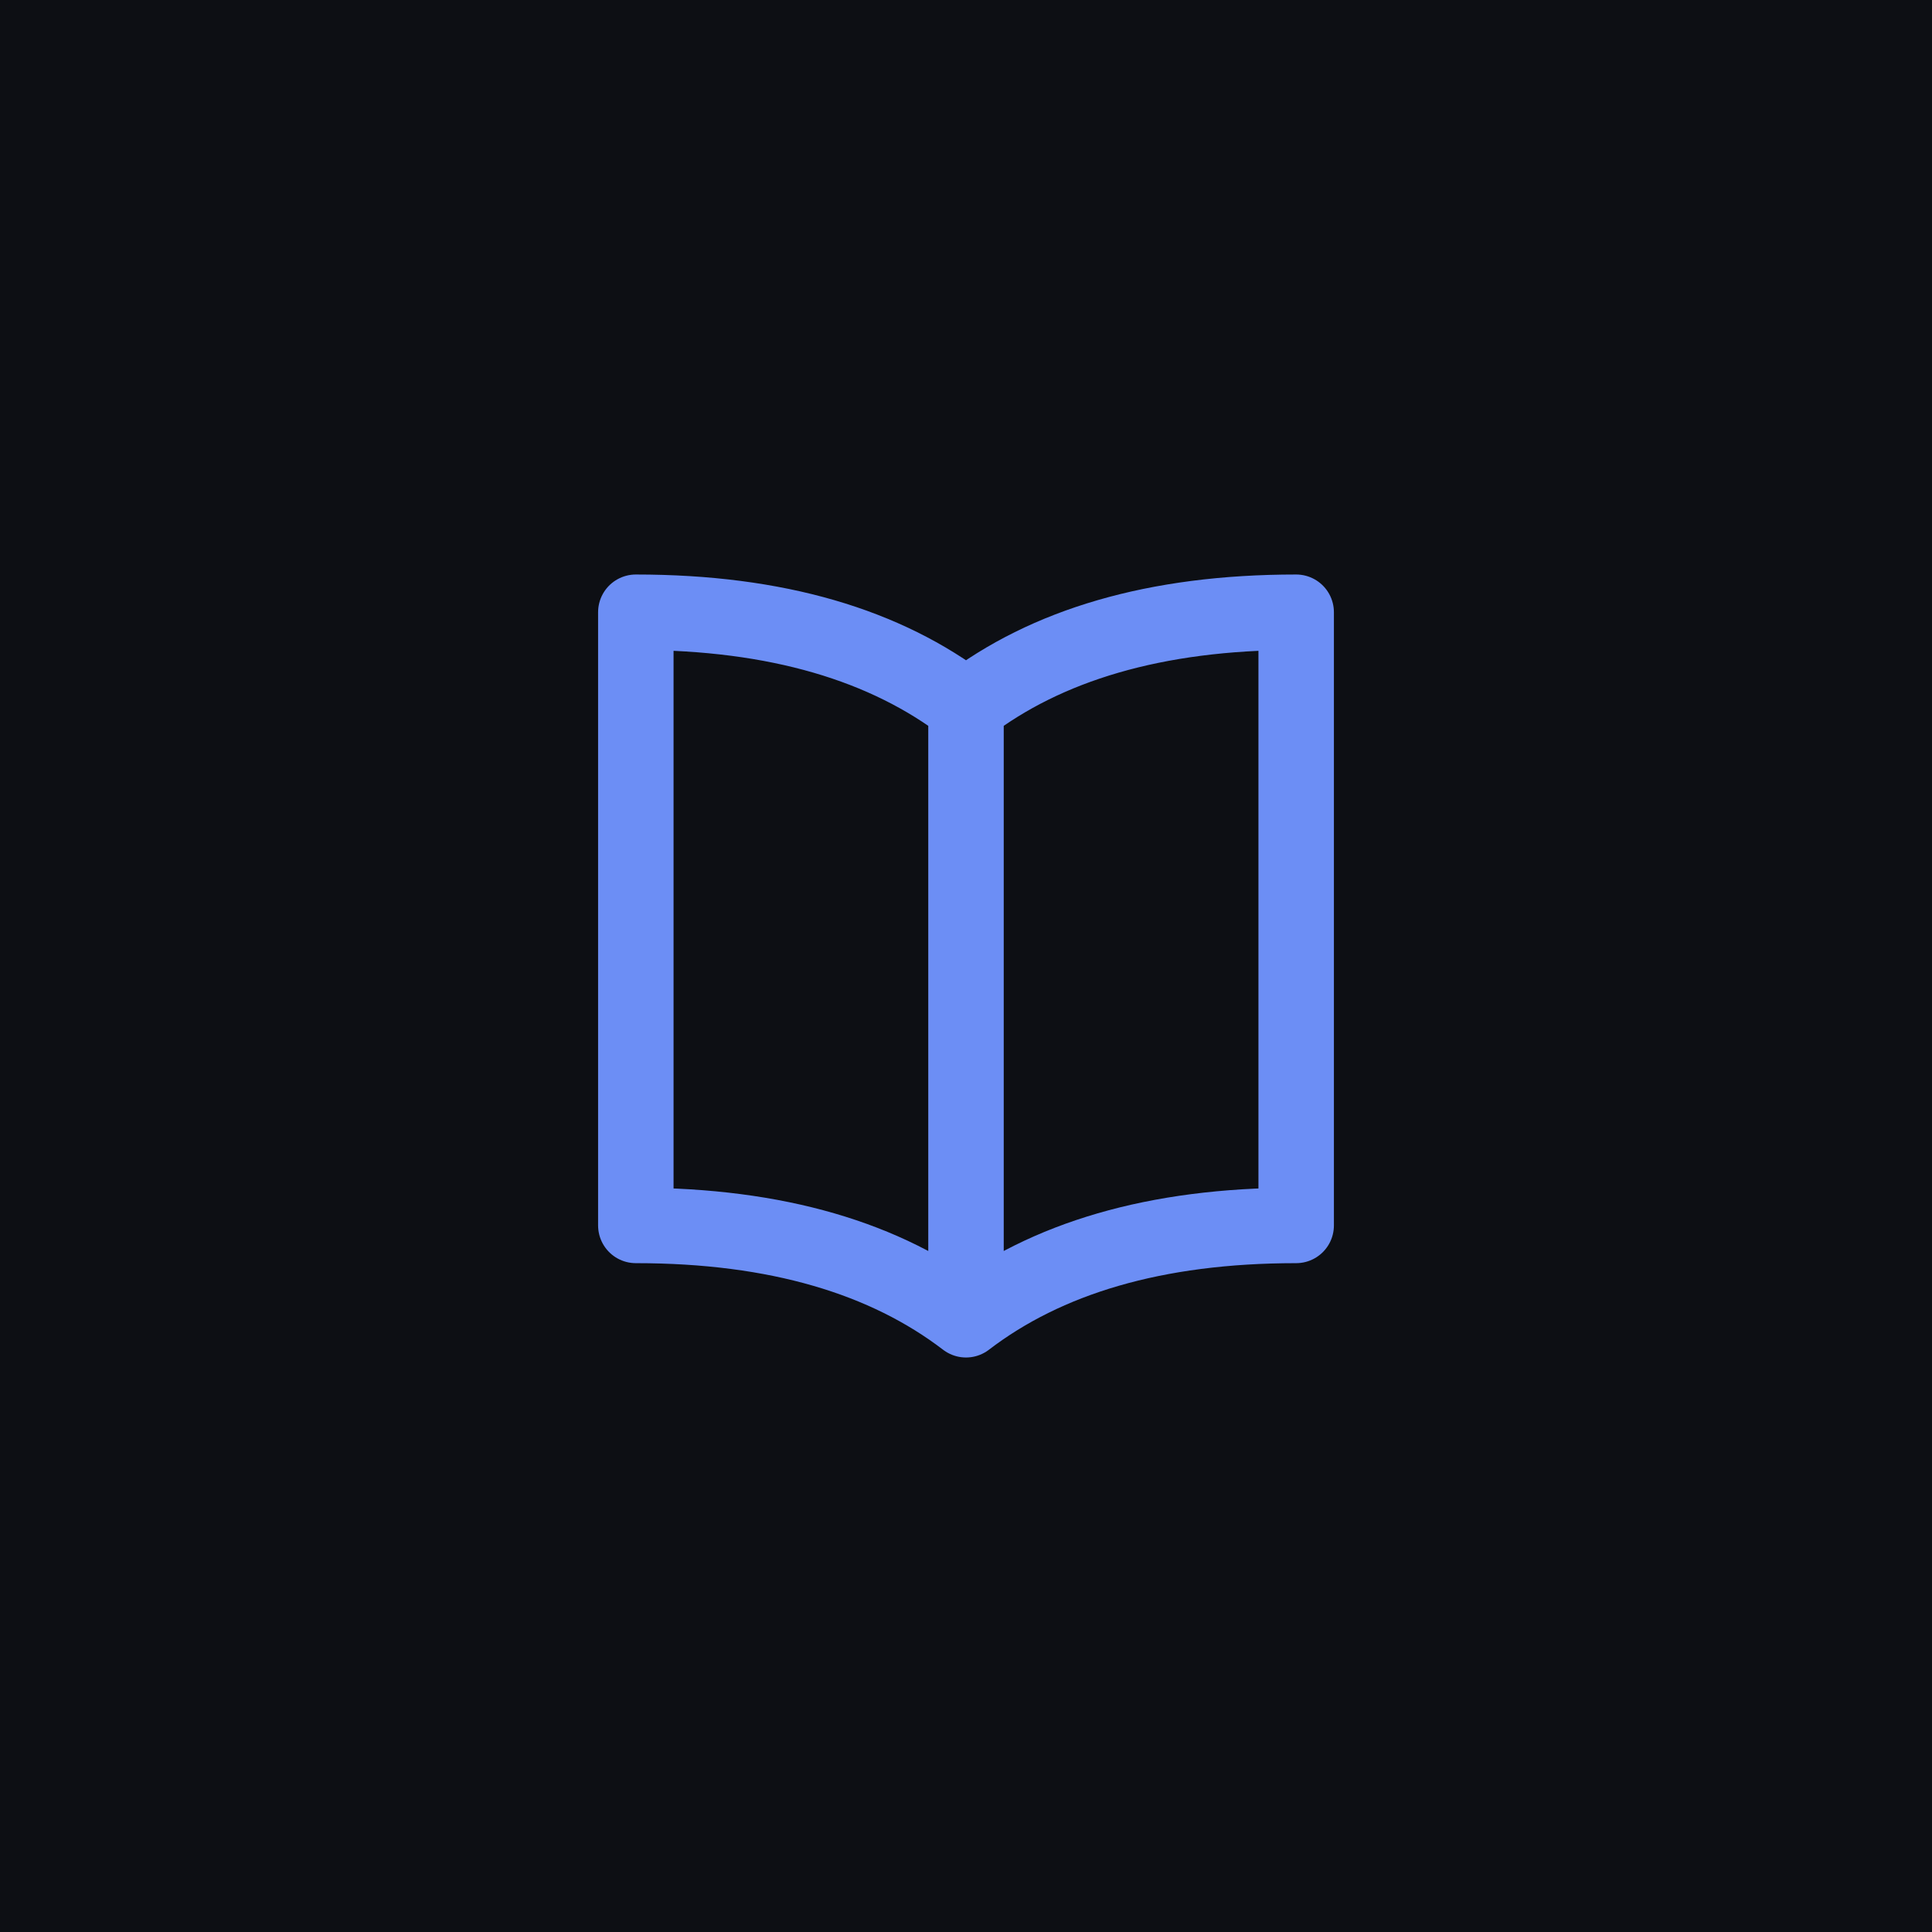
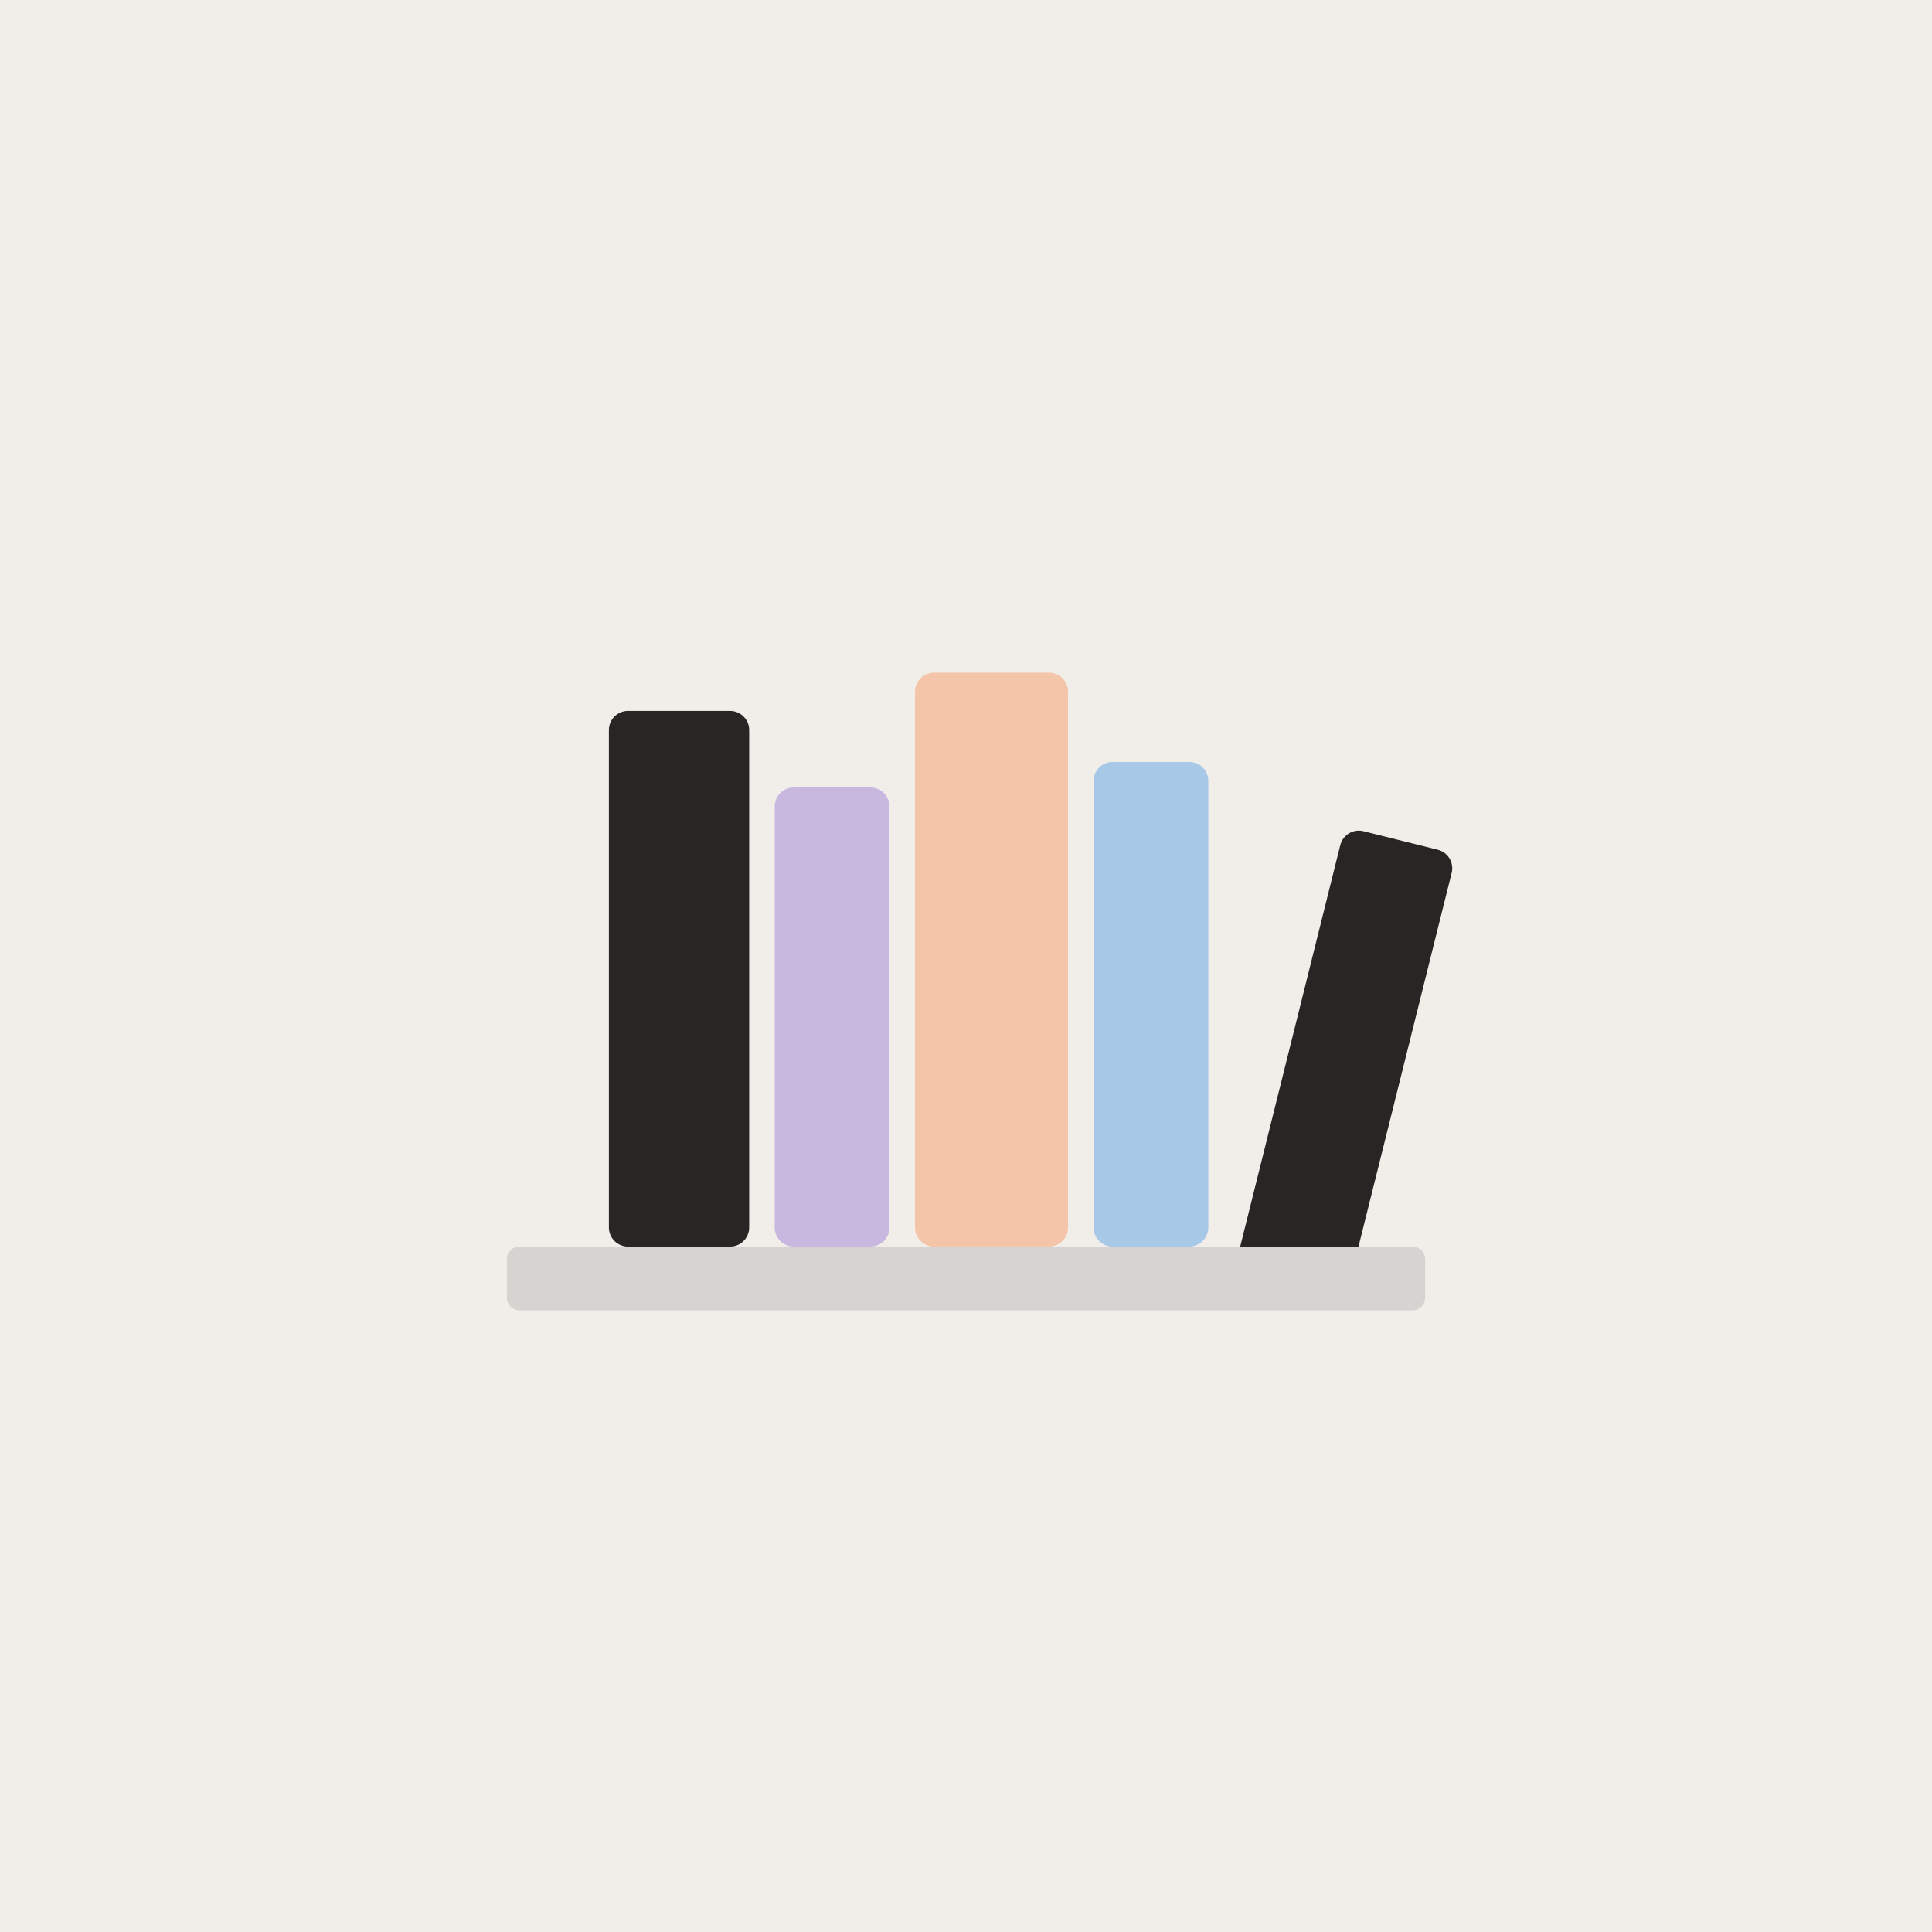
<svg xmlns="http://www.w3.org/2000/svg" width="1024" height="1024" viewBox="0 0 1024 1024">
-   <rect width="1024" height="1024" fill="#0d0f14" />
-   <svg x="212" y="212" width="600" height="600" viewBox="0 0 24 24">
-     <path d="M12 6.5C10.3 5.2 8 4.5 5 4.5v13c3 0 5.3.7 7 2 1.7-1.3 4-2 7-2v-13c-3 0-5.3.7-7 2zm0 0v13" fill="none" stroke="#6c8ef5" stroke-width="1.6" stroke-linecap="round" stroke-linejoin="round" />
+   <rect width="1024" height="1024" fill="#f1eee9" />
+   <svg x="174" y="174" width="676" height="676" viewBox="0 0 100 100">
+     <rect x="22" y="30" width="11" height="42" rx="1.5" fill="#292524" />
+     <rect x="35" y="36" width="9" height="36" rx="1.5" fill="#c8b8e0" />
+     <rect x="46" y="27" width="12" height="45" rx="1.5" fill="#f4c5a8" />
+     <rect x="60" y="34" width="9" height="38" rx="1.5" fill="#a8c8e8" />
+     <rect x="71" y="38" width="9" height="36" rx="1.5" fill="#292524" transform="rotate(14 71 74)" />
+     <rect x="14" y="72" width="72" height="5" rx="1" fill="#d6d3d1" />
  </svg>
</svg>
